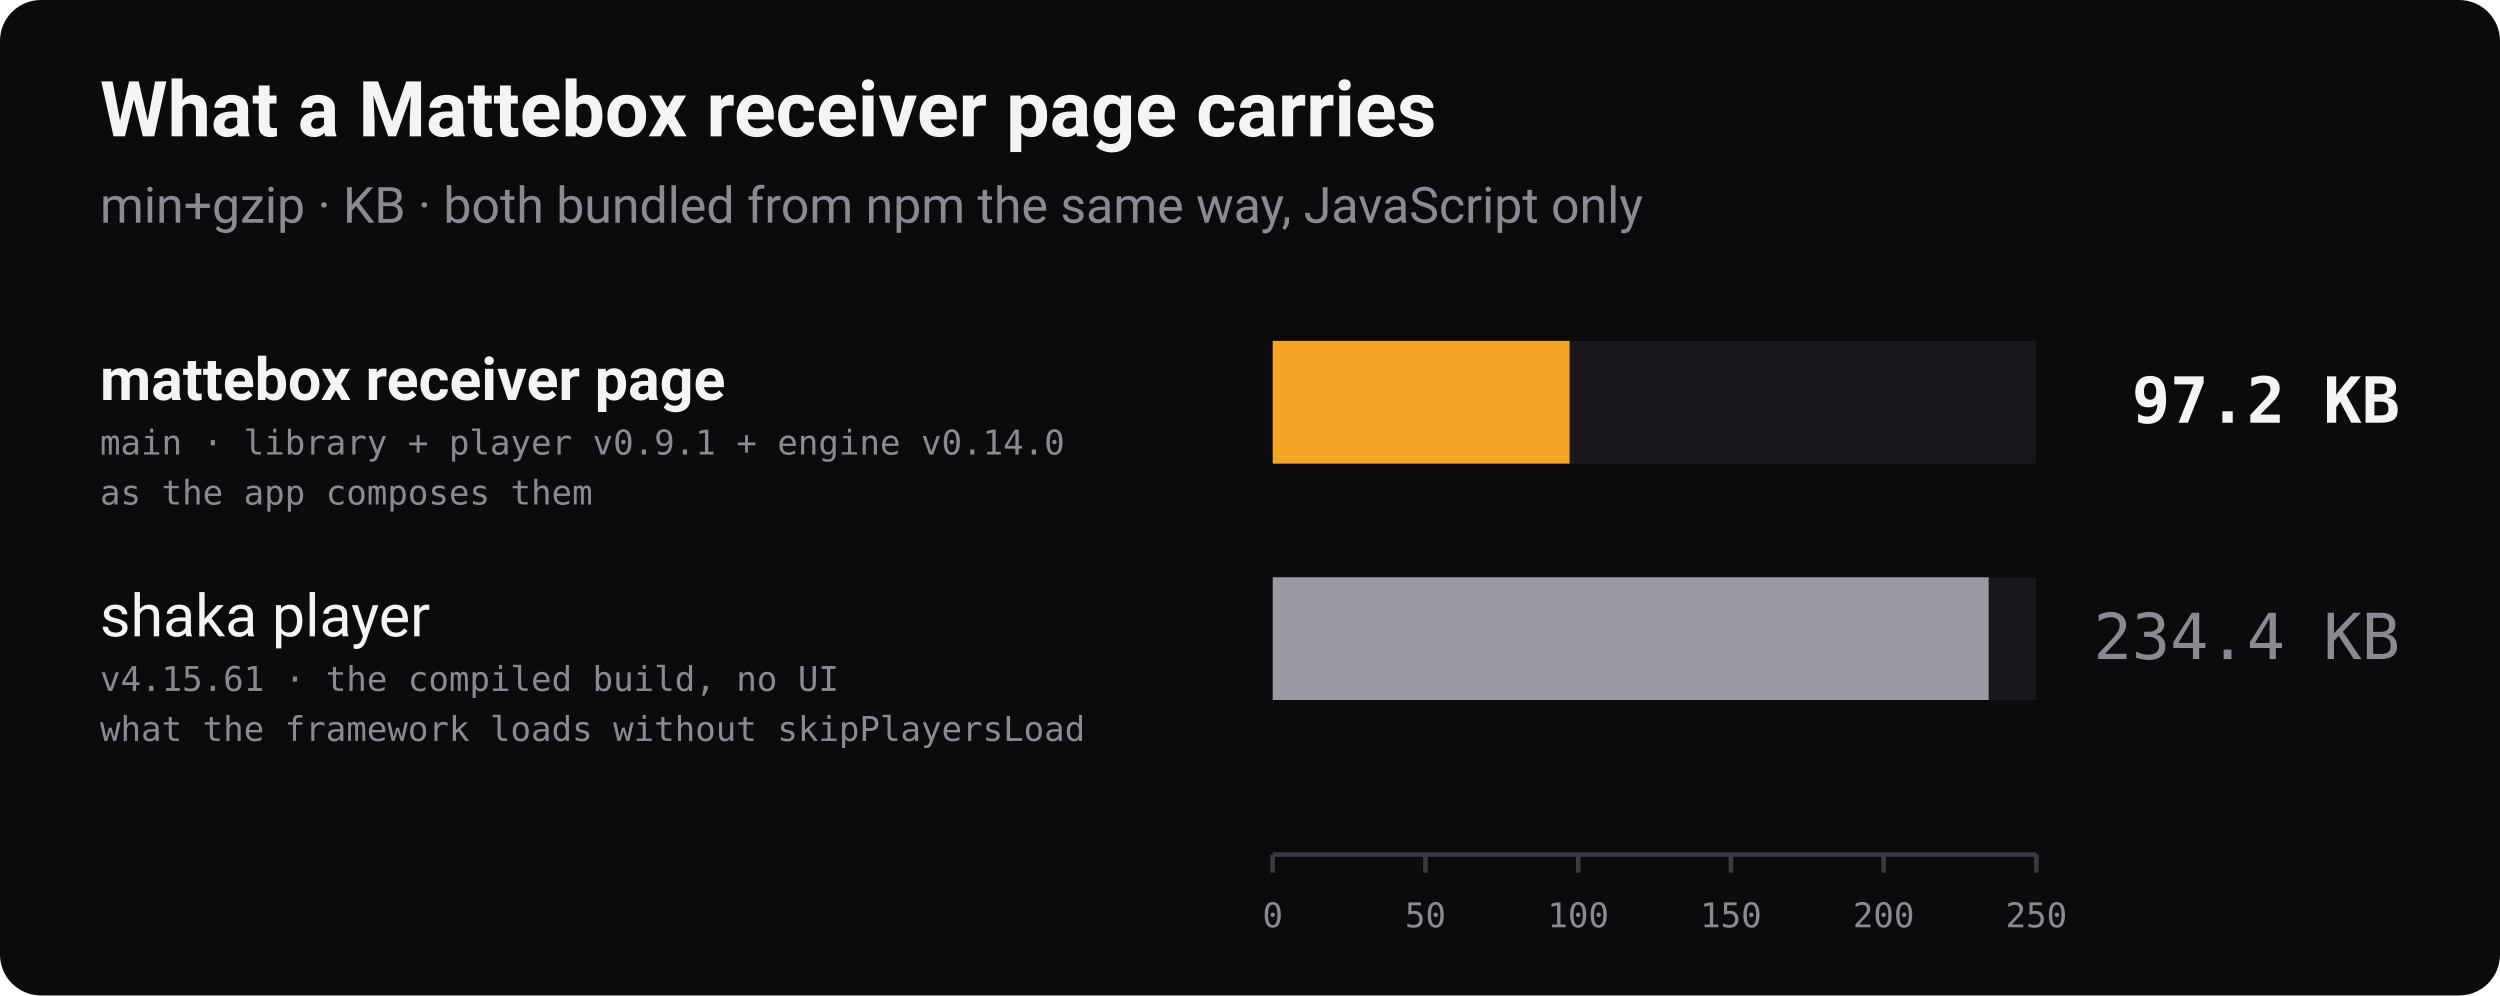
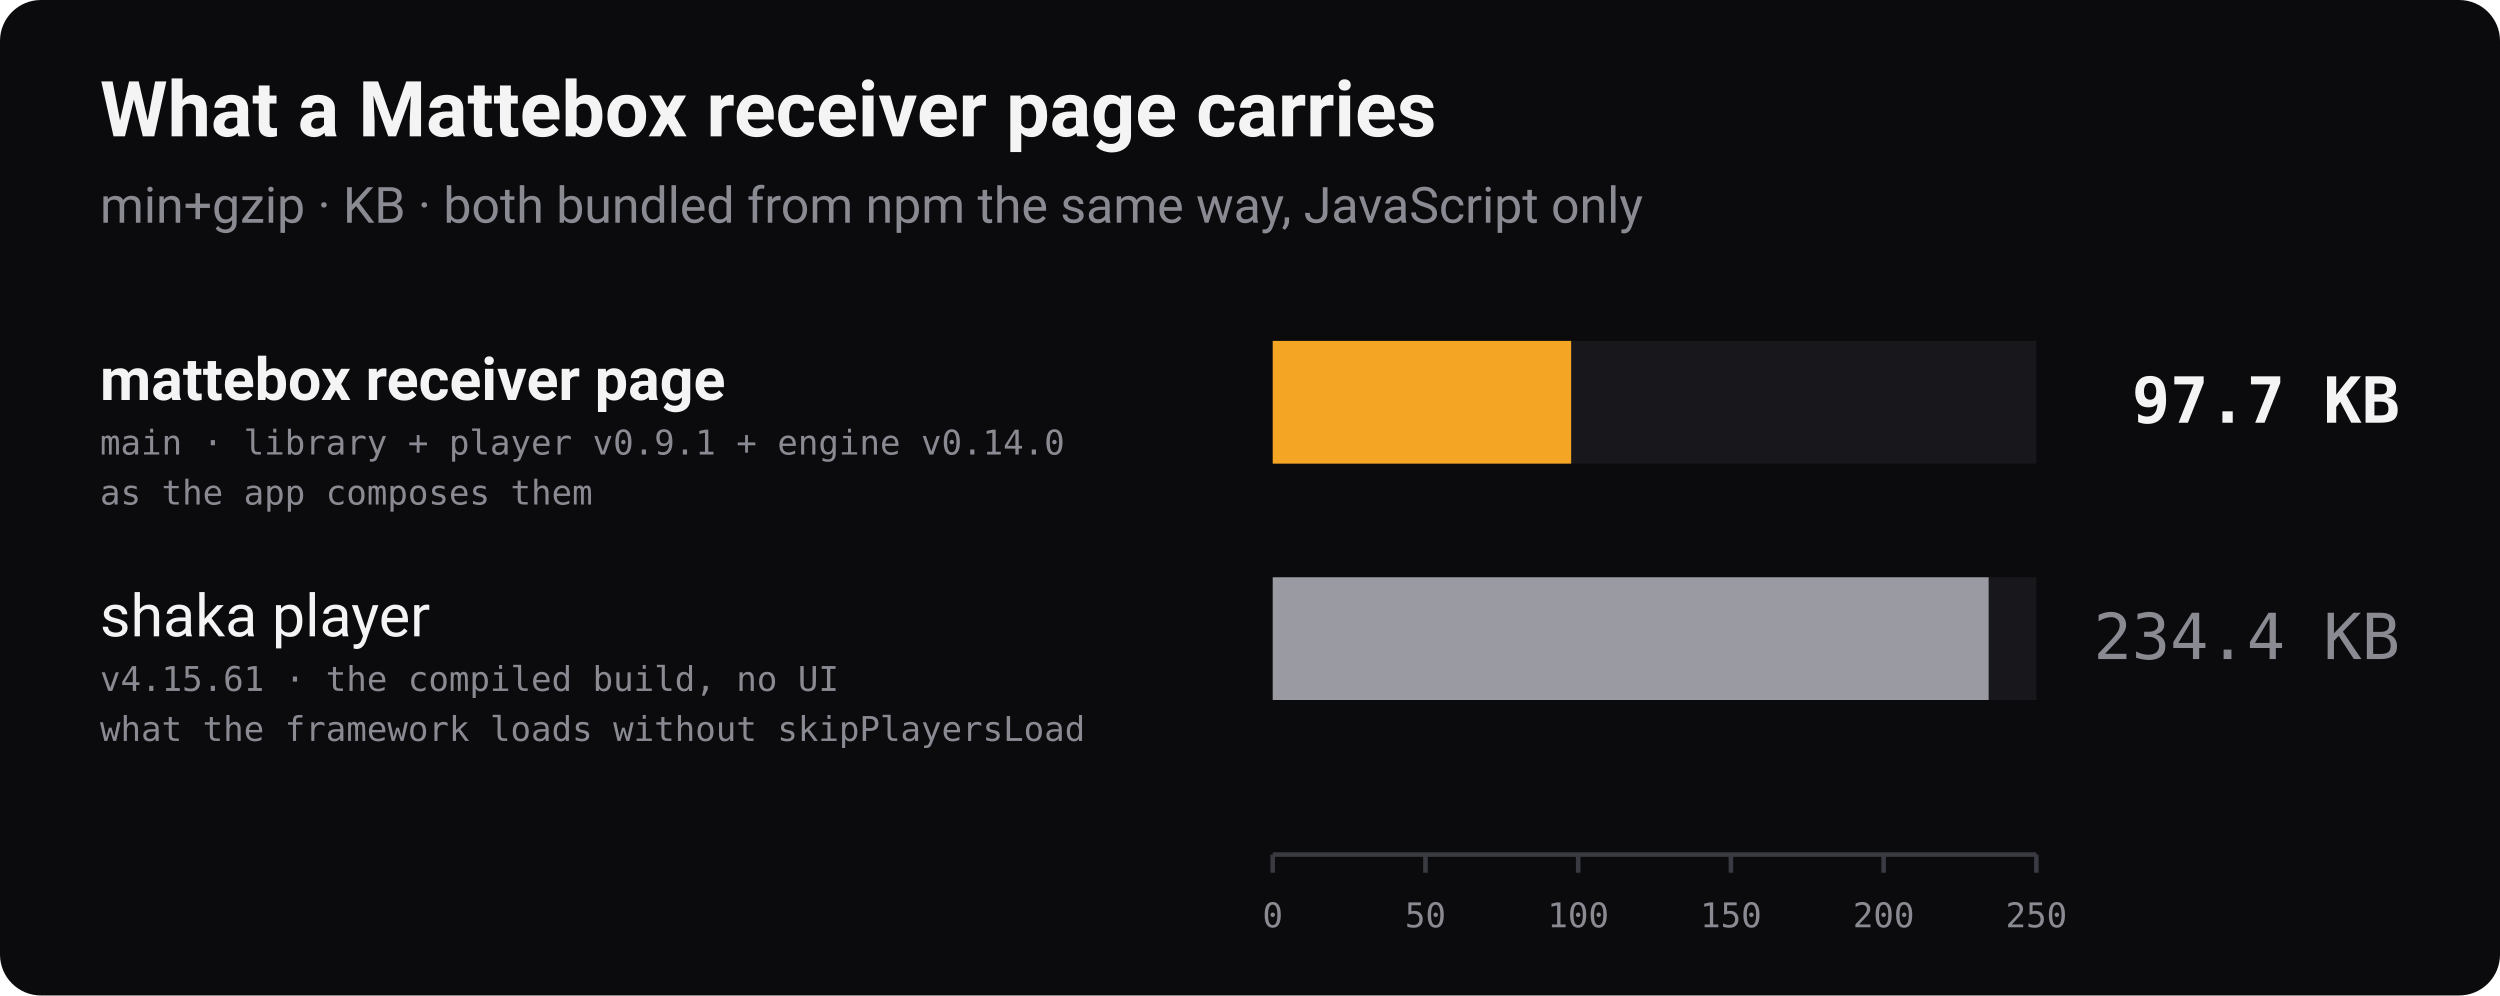
<svg xmlns="http://www.w3.org/2000/svg" width="1100" height="438" viewBox="0 0 1100 438" role="img" aria-label="JavaScript size of a Mattebox Cast receiver page against Shaka Player, min+gzip">
  <rect width="1100" height="438" rx="18" fill="#0b0b0d" />
  <text x="44" y="60" font-family="-apple-system, 'Segoe UI', Roboto, Helvetica, Arial, sans-serif" font-size="34" font-weight="700" fill="#f4f4f5">What a Mattebox receiver page carries</text>
  <text x="44" y="98" font-family="-apple-system, 'Segoe UI', Roboto, Helvetica, Arial, sans-serif" font-size="22" fill="#8a8a93">min+gzip · KB · both bundled from npm the same way, JavaScript only</text>
  <text x="44" y="176" font-family="-apple-system, 'Segoe UI', Roboto, Helvetica, Arial, sans-serif" font-size="26" font-weight="700" fill="#f4f4f5">mattebox receiver page</text>
  <text x="44" y="200" font-family="ui-monospace, 'SF Mono', Menlo, Consolas, monospace" font-size="15" fill="#8a8a93">main · library + player v0.9.1 + engine v0.14.0</text>
  <text x="44" y="222" font-family="ui-monospace, 'SF Mono', Menlo, Consolas, monospace" font-size="15" fill="#8a8a93">as the app composes them</text>
  <rect x="560" y="150" width="336" height="54" fill="#18181c" />
-   <rect x="560" y="150" width="130.6" height="54" fill="#f5a524" />
-   <text x="1056" y="186" text-anchor="end" font-family="ui-monospace, 'SF Mono', Menlo, Consolas, monospace" font-size="28" font-weight="700" fill="#f4f4f5">97.2 KB</text>
+   <rect x="560" y="150" width="131.3" height="54" fill="#f5a524" />
+   <text x="1056" y="186" text-anchor="end" font-family="ui-monospace, 'SF Mono', Menlo, Consolas, monospace" font-size="28" font-weight="700" fill="#f4f4f5">97.7 KB</text>
  <text x="44" y="280" font-family="-apple-system, 'Segoe UI', Roboto, Helvetica, Arial, sans-serif" font-size="26" font-weight="400" fill="#f4f4f5">shaka player</text>
  <text x="44" y="304" font-family="ui-monospace, 'SF Mono', Menlo, Consolas, monospace" font-size="15" fill="#8a8a93">v4.15.61 · the compiled build, no UI</text>
  <text x="44" y="326" font-family="ui-monospace, 'SF Mono', Menlo, Consolas, monospace" font-size="15" fill="#8a8a93">what the framework loads without skipPlayersLoad</text>
  <rect x="560" y="254" width="336" height="54" fill="#18181c" />
  <rect x="560" y="254" width="315.0" height="54" fill="#9a9aa2" />
  <text x="1056" y="290" text-anchor="end" font-family="ui-monospace, 'SF Mono', Menlo, Consolas, monospace" font-size="28" font-weight="400" fill="#8a8a93">234.4 KB</text>
  <line x1="560" y1="376" x2="896" y2="376" stroke="#3a3a42" stroke-width="2" />
  <line x1="560.0" y1="376" x2="560.0" y2="384" stroke="#3a3a42" stroke-width="2" />
  <text x="560.0" y="408" text-anchor="middle" font-family="ui-monospace, 'SF Mono', Menlo, Consolas, monospace" font-size="15" fill="#8a8a93">0</text>
  <line x1="627.2" y1="376" x2="627.2" y2="384" stroke="#3a3a42" stroke-width="2" />
  <text x="627.2" y="408" text-anchor="middle" font-family="ui-monospace, 'SF Mono', Menlo, Consolas, monospace" font-size="15" fill="#8a8a93">50</text>
  <line x1="694.4" y1="376" x2="694.4" y2="384" stroke="#3a3a42" stroke-width="2" />
  <text x="694.4" y="408" text-anchor="middle" font-family="ui-monospace, 'SF Mono', Menlo, Consolas, monospace" font-size="15" fill="#8a8a93">100</text>
  <line x1="761.6" y1="376" x2="761.6" y2="384" stroke="#3a3a42" stroke-width="2" />
  <text x="761.6" y="408" text-anchor="middle" font-family="ui-monospace, 'SF Mono', Menlo, Consolas, monospace" font-size="15" fill="#8a8a93">150</text>
  <line x1="828.8" y1="376" x2="828.8" y2="384" stroke="#3a3a42" stroke-width="2" />
  <text x="828.8" y="408" text-anchor="middle" font-family="ui-monospace, 'SF Mono', Menlo, Consolas, monospace" font-size="15" fill="#8a8a93">200</text>
  <line x1="896.0" y1="376" x2="896.0" y2="384" stroke="#3a3a42" stroke-width="2" />
  <text x="896.0" y="408" text-anchor="middle" font-family="ui-monospace, 'SF Mono', Menlo, Consolas, monospace" font-size="15" fill="#8a8a93">250</text>
</svg>
